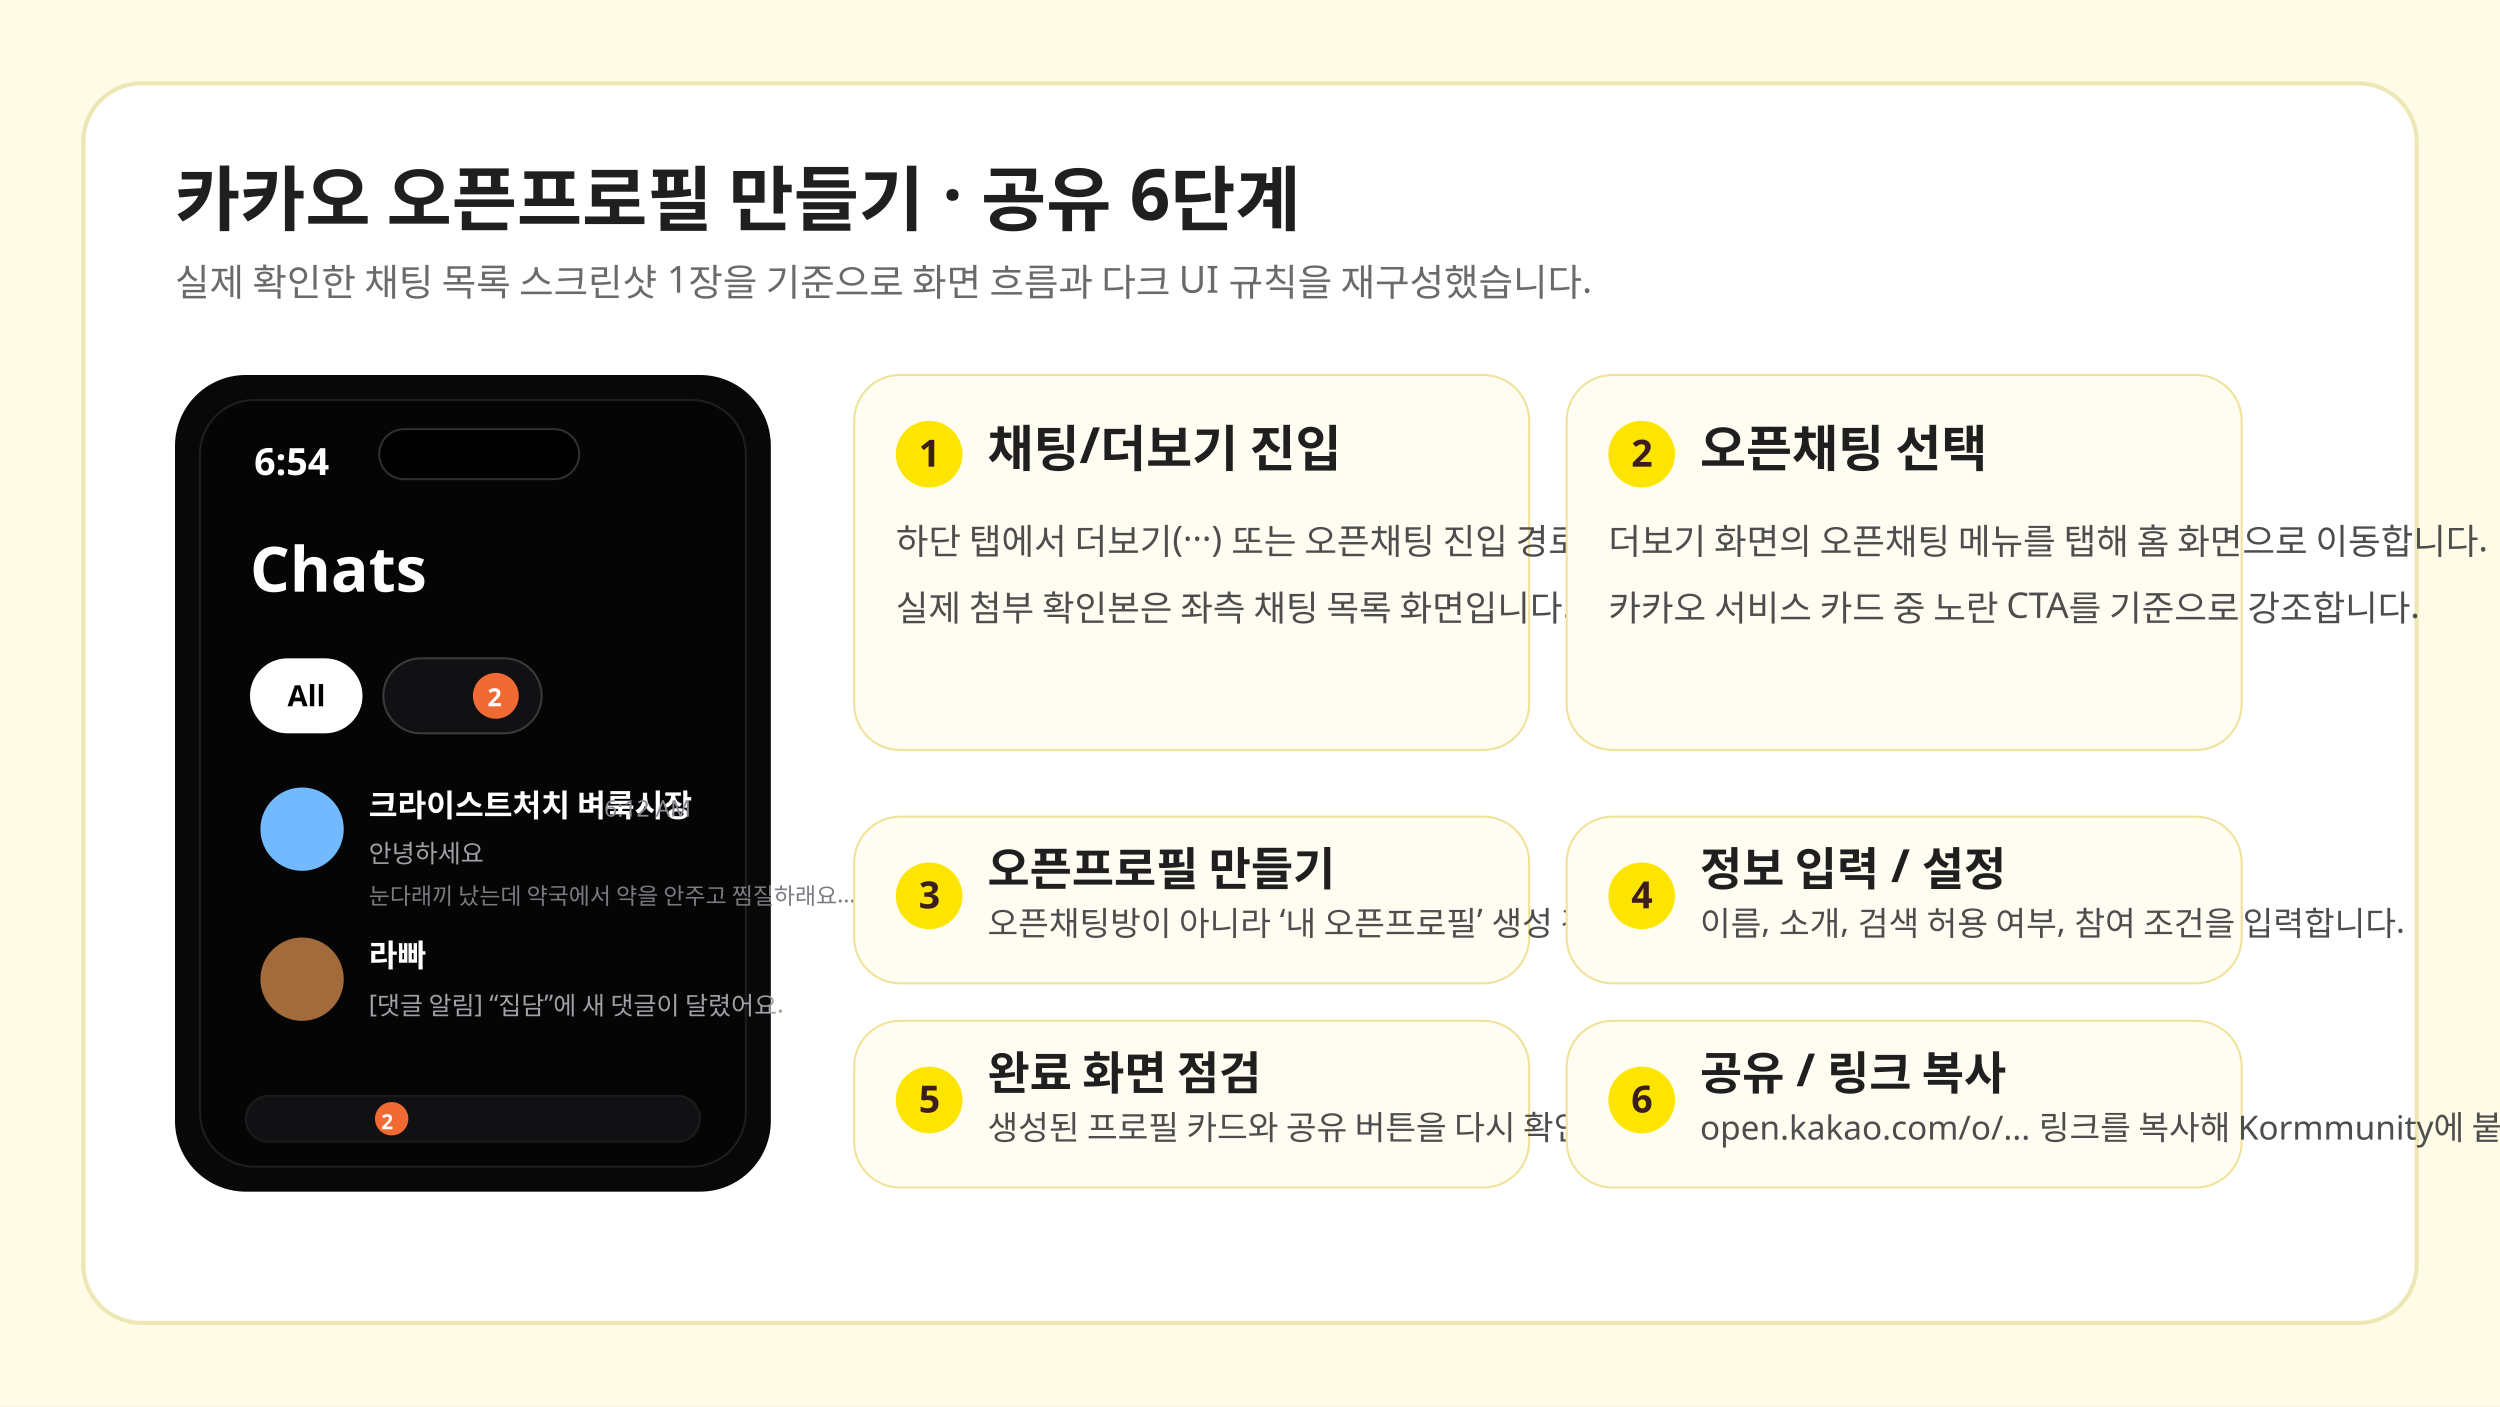
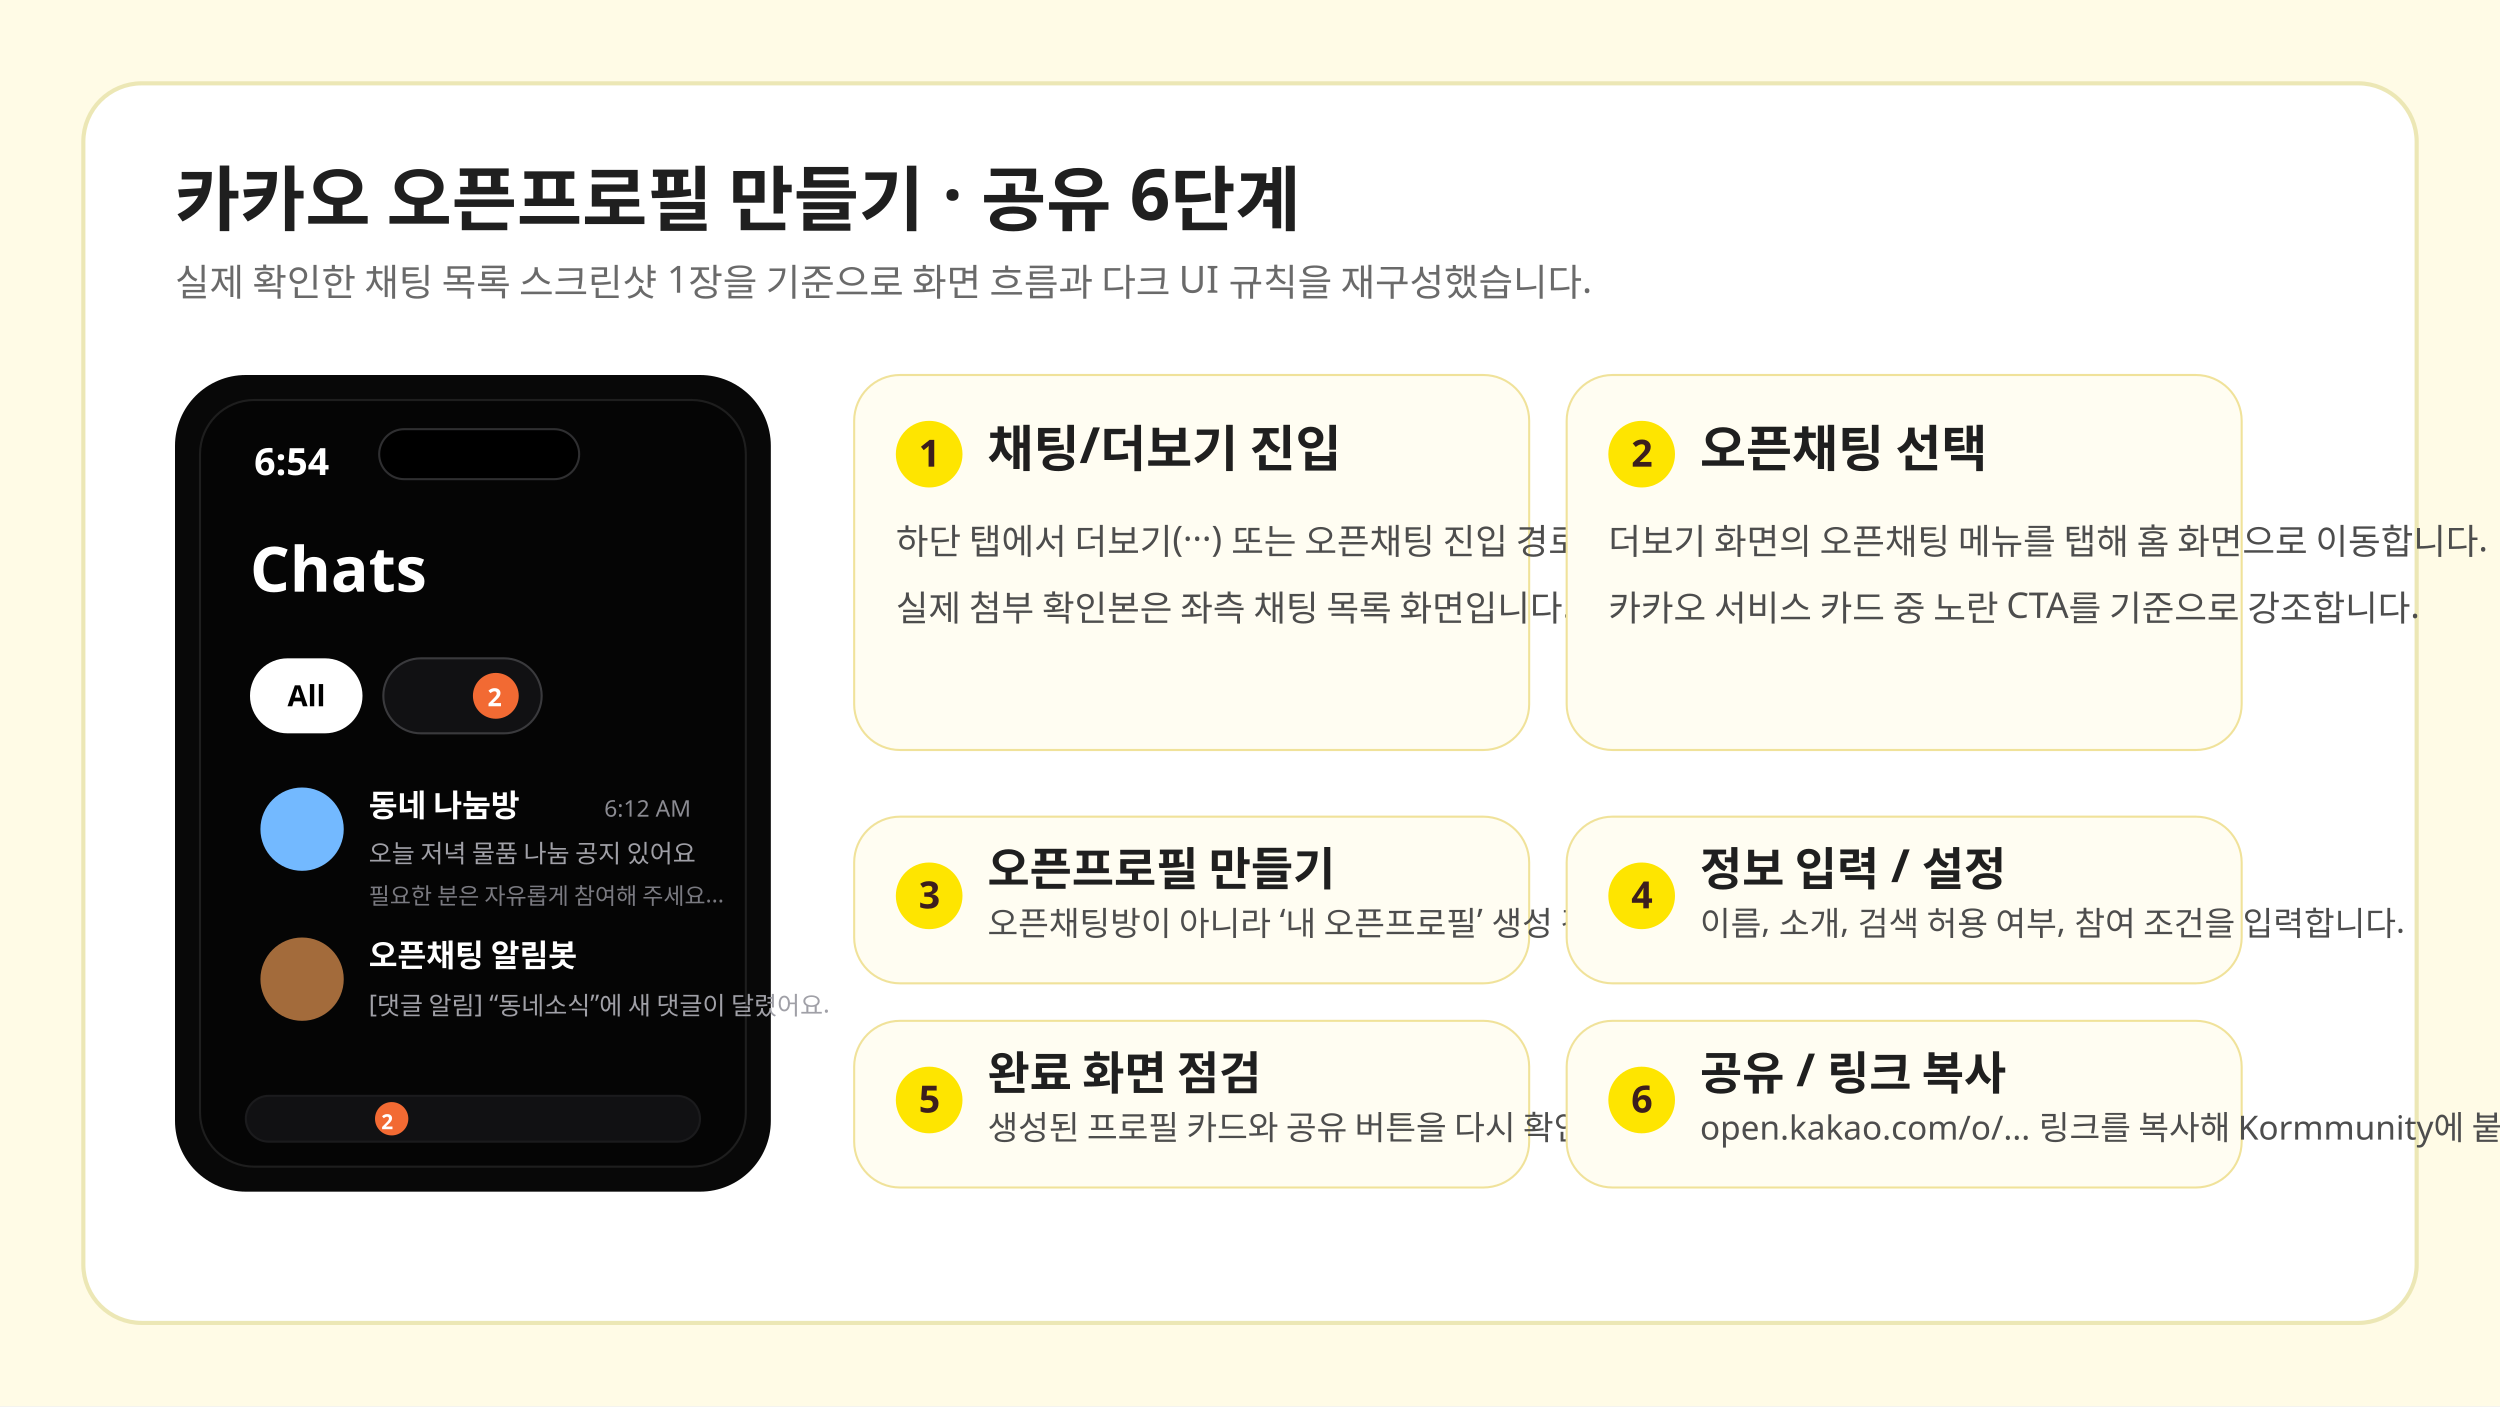
<svg xmlns="http://www.w3.org/2000/svg" width="1200" height="675" viewBox="0 0 1200 675" fill="none">
  <rect width="1200" height="675" fill="#FFFBE6" />
  <rect x="40" y="40" width="1120" height="595" rx="28" fill="white" stroke="#ECE7B5" stroke-width="2" />
  <text x="84" y="108" fill="#1F1F1F" font-size="34" font-family="Pretendard, Apple SD Gothic Neo, sans-serif" font-weight="700">
    카카오 오픈프로필 만들기 · 공유 6단계
  </text>
  <text x="84" y="142" fill="#6A6A6A" font-size="18" font-family="Pretendard, Apple SD Gothic Neo, sans-serif">
    실제 확인한 채팅 목록 스크린샷 1장을 기준으로 화면 흐름과 다크 UI 규칙을 재구성했습니다.
  </text>
  <rect x="84" y="180" width="286" height="392" rx="34" fill="#080808" />
  <rect x="96" y="192" width="262" height="368" rx="26" fill="#050505" stroke="#1E1E1E" />
  <text x="122" y="228" fill="white" font-size="18" font-family="Pretendard, Apple SD Gothic Neo, sans-serif" font-weight="700">6:54</text>
  <rect x="182" y="206" width="96" height="24" rx="12" fill="black" stroke="#2F2F31" />
  <text x="120" y="284" fill="white" font-size="30" font-family="Pretendard, Apple SD Gothic Neo, sans-serif" font-weight="700">Chats</text>
  <rect x="120" y="316" width="54" height="36" rx="18" fill="white" />
  <text x="138" y="339" fill="black" font-size="14" font-family="Pretendard, Apple SD Gothic Neo, sans-serif" font-weight="700">All</text>
  <rect x="184" y="316" width="76" height="36" rx="18" fill="#111113" stroke="#3A3A3D" />
  <circle cx="238" cy="334" r="11" fill="#F26A33" />
  <text x="234" y="339" fill="white" font-size="12" font-family="Pretendard, Apple SD Gothic Neo, sans-serif" font-weight="700">2</text>
  <circle cx="145" cy="398" r="20" fill="#73B9FF" />
-   <text x="177" y="392" fill="white" font-size="15" font-family="Pretendard, Apple SD Gothic Neo, sans-serif" font-weight="700">크라이스트처치 벼룩시장</text>
-   <text x="177" y="414" fill="#A0A0A7" font-size="12" font-family="Pretendard, Apple SD Gothic Neo, sans-serif">안녕하세요</text>
-   <text x="177" y="434" fill="#7A7A81" font-size="11" font-family="Pretendard, Apple SD Gothic Neo, sans-serif">눈다래끼 났는데 약국에서 약을 안주고 찜질하래요...</text>
+   <text x="177" y="392" fill="white" font-size="15" font-family="Pretendard, Apple SD Gothic Neo, sans-serif" font-weight="700">동네 나눔방</text>
+   <text x="177" y="414" fill="#A0A0A7" font-size="12" font-family="Pretendard, Apple SD Gothic Neo, sans-serif">오늘 저녁 물품 나눔 공지 있어요</text>
+   <text x="177" y="434" fill="#7A7A81" font-size="11" font-family="Pretendard, Apple SD Gothic Neo, sans-serif">필요한 분은 자유롭게 참여해 주세요...</text>
  <text x="290" y="392" fill="#8B8B92" font-size="11" font-family="Pretendard, Apple SD Gothic Neo, sans-serif">6:12 AM</text>
  <circle cx="145" cy="470" r="20" fill="#A36B3B" />
-   <text x="177" y="464" fill="white" font-size="15" font-family="Pretendard, Apple SD Gothic Neo, sans-serif" font-weight="700">라빠</text>
-   <text x="177" y="486" fill="#A0A0A7" font-size="12" font-family="Pretendard, Apple SD Gothic Neo, sans-serif">[댓글 알림] “집담”에 새 댓글이 달렸어요.</text>
+   <text x="177" y="464" fill="white" font-size="15" font-family="Pretendard, Apple SD Gothic Neo, sans-serif" font-weight="700">오픈채팅 알림봇</text>
+   <text x="177" y="486" fill="#A0A0A7" font-size="12" font-family="Pretendard, Apple SD Gothic Neo, sans-serif">[댓글 알림] “동네소식”에 새 댓글이 달렸어요.</text>
  <rect x="118" y="526" width="218" height="22" rx="11" fill="#111113" stroke="#1B1B1D" />
  <circle cx="188" cy="537" r="8" fill="#F26A33" />
  <text x="183" y="542" fill="white" font-size="10" font-family="Pretendard, Apple SD Gothic Neo, sans-serif" font-weight="700">2</text>
  <g>
    <rect x="410" y="180" width="324" height="180" rx="22" fill="#FFFDF2" stroke="#F0E29A" />
    <circle cx="446" cy="218" r="16" fill="#FEE500" />
    <text x="441" y="224" fill="#3C1E1E" font-size="18" font-family="Pretendard, Apple SD Gothic Neo, sans-serif" font-weight="700">1</text>
    <text x="474" y="224" fill="#1F1F1F" font-size="24" font-family="Pretendard, Apple SD Gothic Neo, sans-serif" font-weight="700">채팅/더보기 진입</text>
    <text x="430" y="266" fill="#4D4D4D" font-size="17" font-family="Pretendard, Apple SD Gothic Neo, sans-serif">하단 탭에서 더보기(···) 또는 오픈채팅 진입 경로를 선택합니다.</text>
    <text x="430" y="298" fill="#4D4D4D" font-size="17" font-family="Pretendard, Apple SD Gothic Neo, sans-serif">실제 첨부 확인본은 좌측 채팅 목록 화면입니다.</text>
  </g>
  <g>
    <rect x="752" y="180" width="324" height="180" rx="22" fill="#FFFDF2" stroke="#F0E29A" />
    <circle cx="788" cy="218" r="16" fill="#FEE500" />
    <text x="783" y="224" fill="#3C1E1E" font-size="18" font-family="Pretendard, Apple SD Gothic Neo, sans-serif" font-weight="700">2</text>
    <text x="816" y="224" fill="#1F1F1F" font-size="24" font-family="Pretendard, Apple SD Gothic Neo, sans-serif" font-weight="700">오픈채팅 선택</text>
    <text x="772" y="266" fill="#4D4D4D" font-size="17" font-family="Pretendard, Apple SD Gothic Neo, sans-serif">더보기 화면의 오픈채팅 메뉴를 탭해 홈 화면으로 이동합니다.</text>
    <text x="772" y="298" fill="#4D4D4D" font-size="17" font-family="Pretendard, Apple SD Gothic Neo, sans-serif">카카오 서비스 카드 중 노란 CTA를 기준으로 강조합니다.</text>
  </g>
  <g>
    <rect x="410" y="392" width="324" height="80" rx="22" fill="#FFFDF2" stroke="#F0E29A" />
    <circle cx="446" cy="430" r="16" fill="#FEE500" />
    <text x="441" y="436" fill="#3C1E1E" font-size="18" font-family="Pretendard, Apple SD Gothic Neo, sans-serif" font-weight="700">3</text>
    <text x="474" y="425" fill="#1F1F1F" font-size="22" font-family="Pretendard, Apple SD Gothic Neo, sans-serif" font-weight="700">오픈프로필 만들기</text>
    <text x="474" y="449" fill="#4D4D4D" font-size="16" font-family="Pretendard, Apple SD Gothic Neo, sans-serif">오픈채팅방이 아니라 ‘내 오픈프로필’ 생성 경로를 선택합니다.</text>
  </g>
  <g>
    <rect x="752" y="392" width="324" height="80" rx="22" fill="#FFFDF2" stroke="#F0E29A" />
    <circle cx="788" cy="430" r="16" fill="#FEE500" />
    <text x="783" y="436" fill="#3C1E1E" font-size="18" font-family="Pretendard, Apple SD Gothic Neo, sans-serif" font-weight="700">4</text>
    <text x="816" y="425" fill="#1F1F1F" font-size="22" font-family="Pretendard, Apple SD Gothic Neo, sans-serif" font-weight="700">정보 입력 / 설정</text>
    <text x="816" y="449" fill="#4D4D4D" font-size="16" font-family="Pretendard, Apple SD Gothic Neo, sans-serif">이름, 소개, 검색 허용 여부, 참여 조건을 입력합니다.</text>
  </g>
  <g>
    <rect x="410" y="490" width="324" height="80" rx="22" fill="#FFFDF2" stroke="#F0E29A" />
    <circle cx="446" cy="528" r="16" fill="#FEE500" />
    <text x="441" y="534" fill="#3C1E1E" font-size="18" font-family="Pretendard, Apple SD Gothic Neo, sans-serif" font-weight="700">5</text>
    <text x="474" y="523" fill="#1F1F1F" font-size="22" font-family="Pretendard, Apple SD Gothic Neo, sans-serif" font-weight="700">완료 화면 점검</text>
    <text x="474" y="547" fill="#4D4D4D" font-size="16" font-family="Pretendard, Apple SD Gothic Neo, sans-serif">생성된 프로필 카드와 공유 버튼을 다시 확인합니다.</text>
  </g>
  <g>
    <rect x="752" y="490" width="324" height="80" rx="22" fill="#FFFDF2" stroke="#F0E29A" />
    <circle cx="788" cy="528" r="16" fill="#FEE500" />
    <text x="783" y="534" fill="#3C1E1E" font-size="18" font-family="Pretendard, Apple SD Gothic Neo, sans-serif" font-weight="700">6</text>
    <text x="816" y="523" fill="#1F1F1F" font-size="22" font-family="Pretendard, Apple SD Gothic Neo, sans-serif" font-weight="700">공유 / 링크 복사</text>
    <text x="816" y="547" fill="#4D4D4D" font-size="16" font-family="Pretendard, Apple SD Gothic Neo, sans-serif">open.kakao.com/o/... 링크를 복사해 Kormmunity에 붙여넣습니다.</text>
  </g>
</svg>
